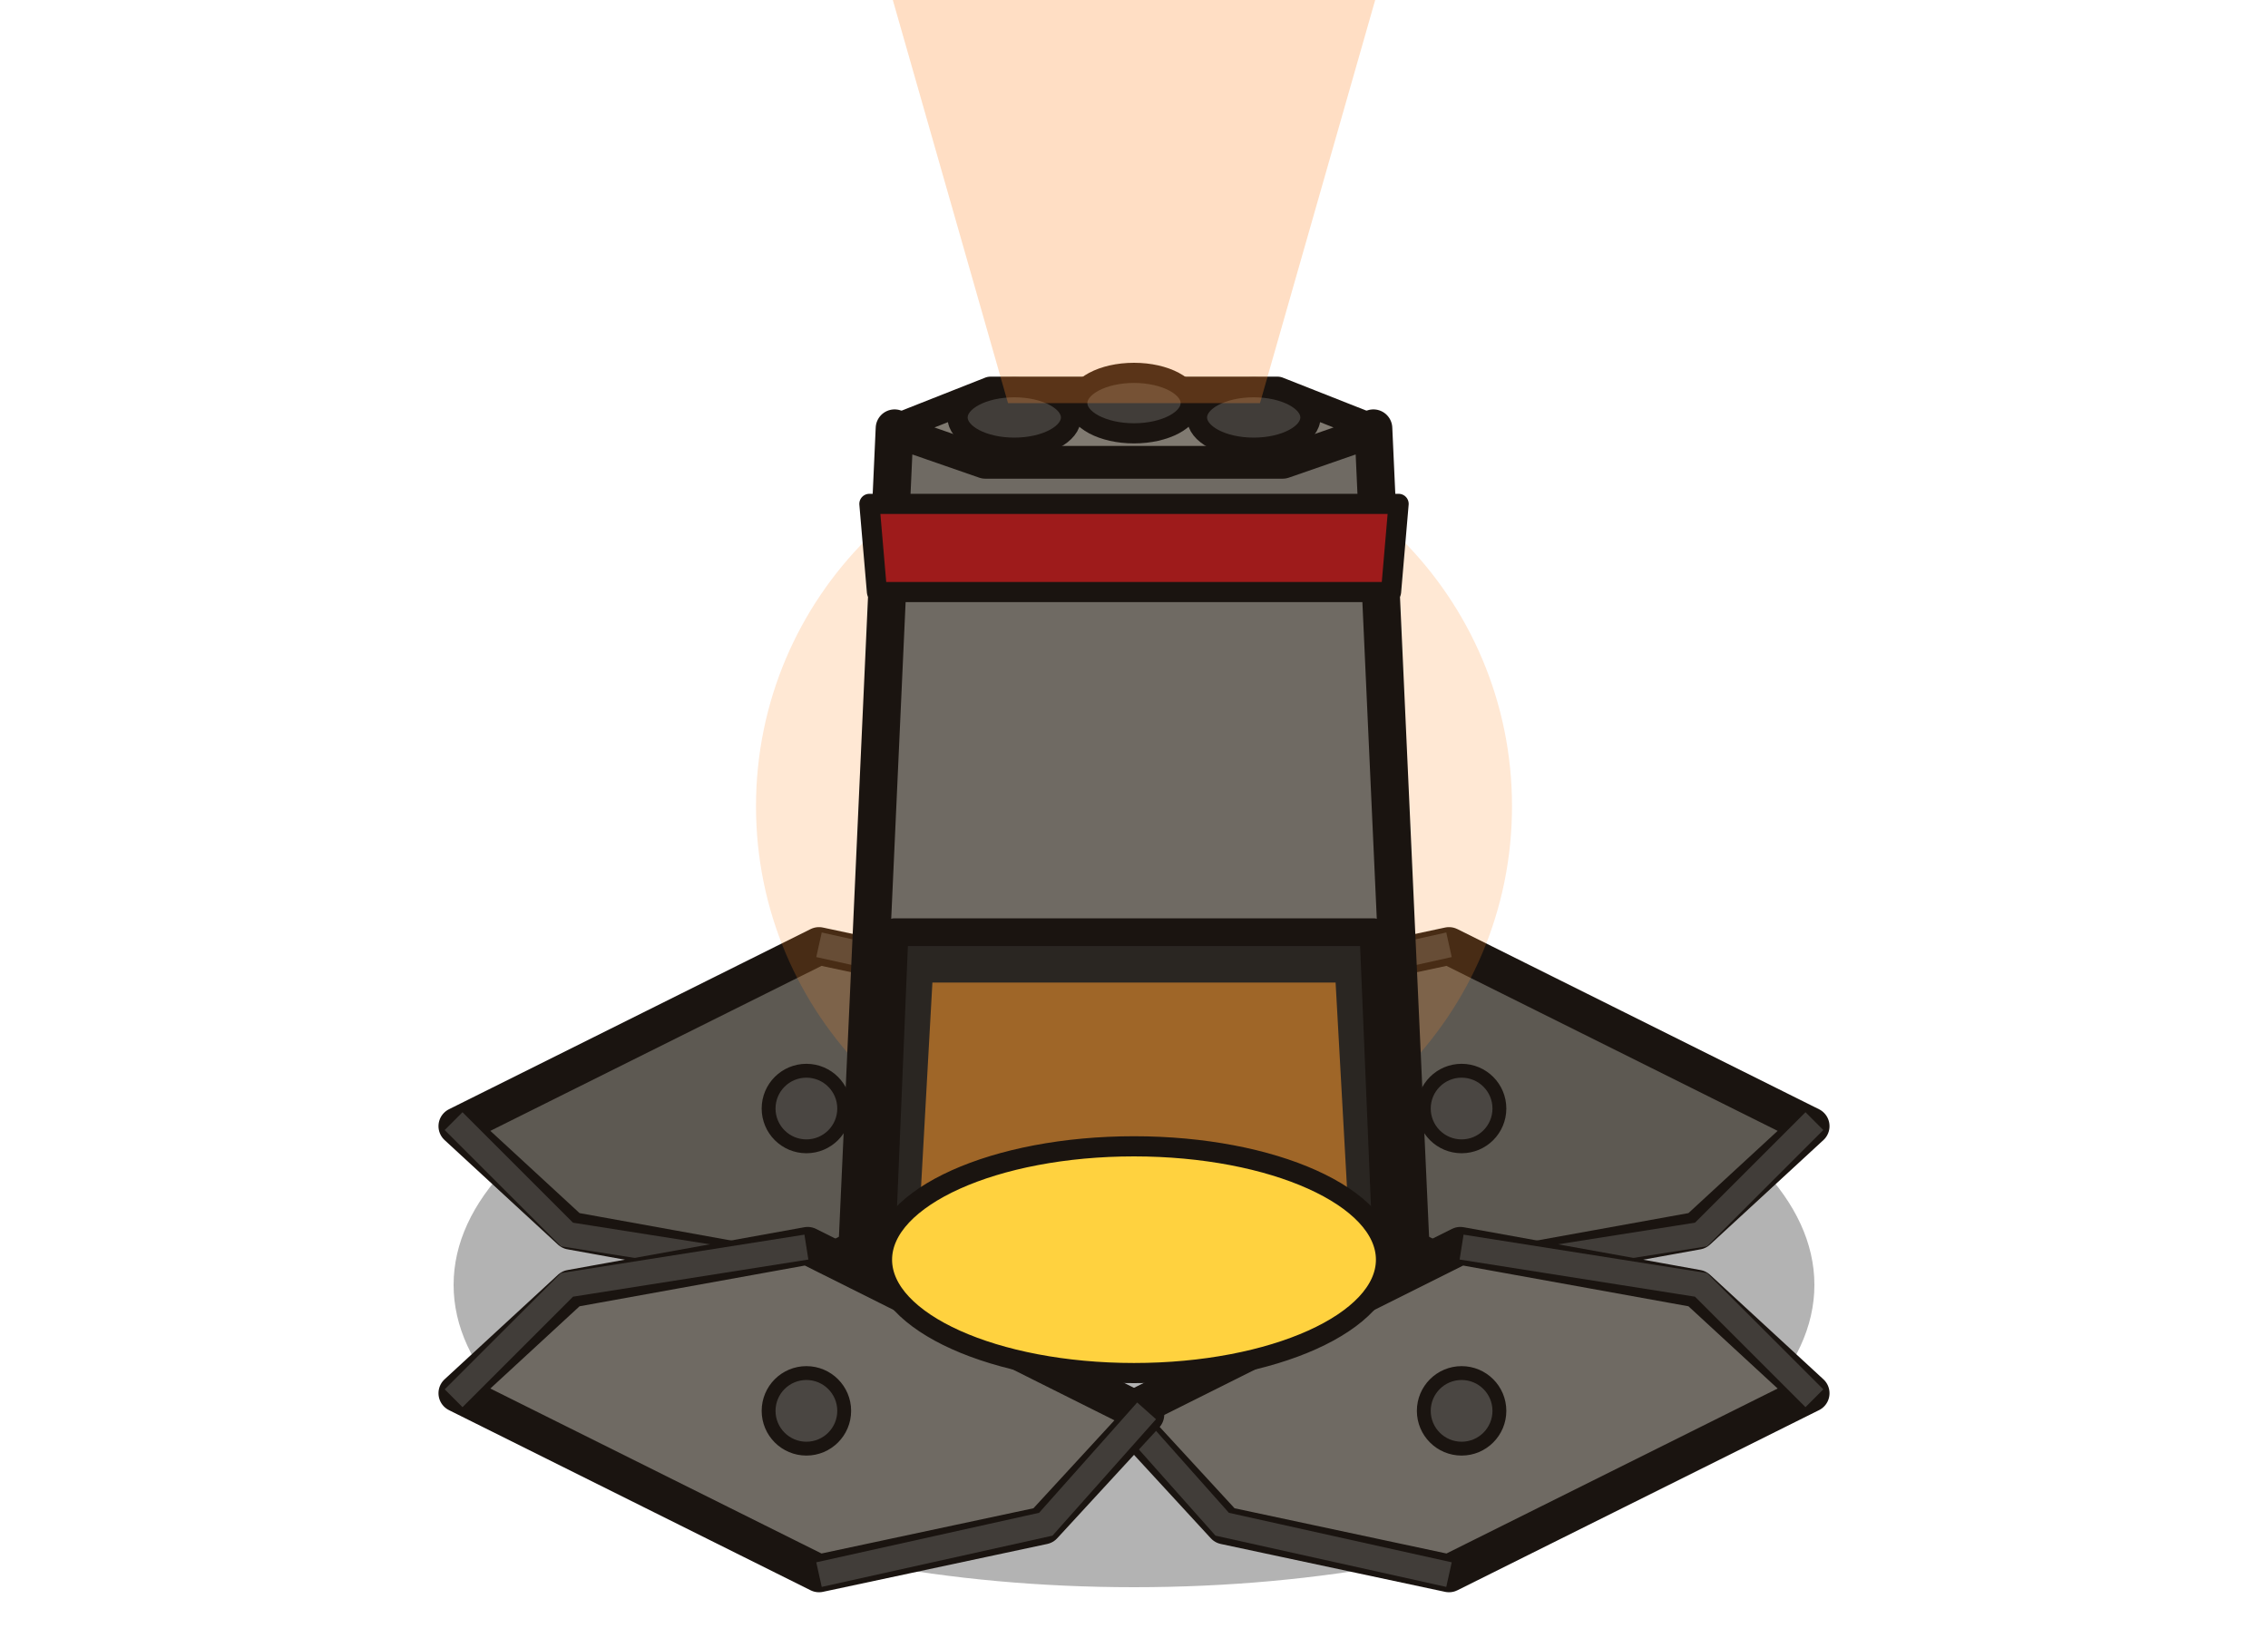
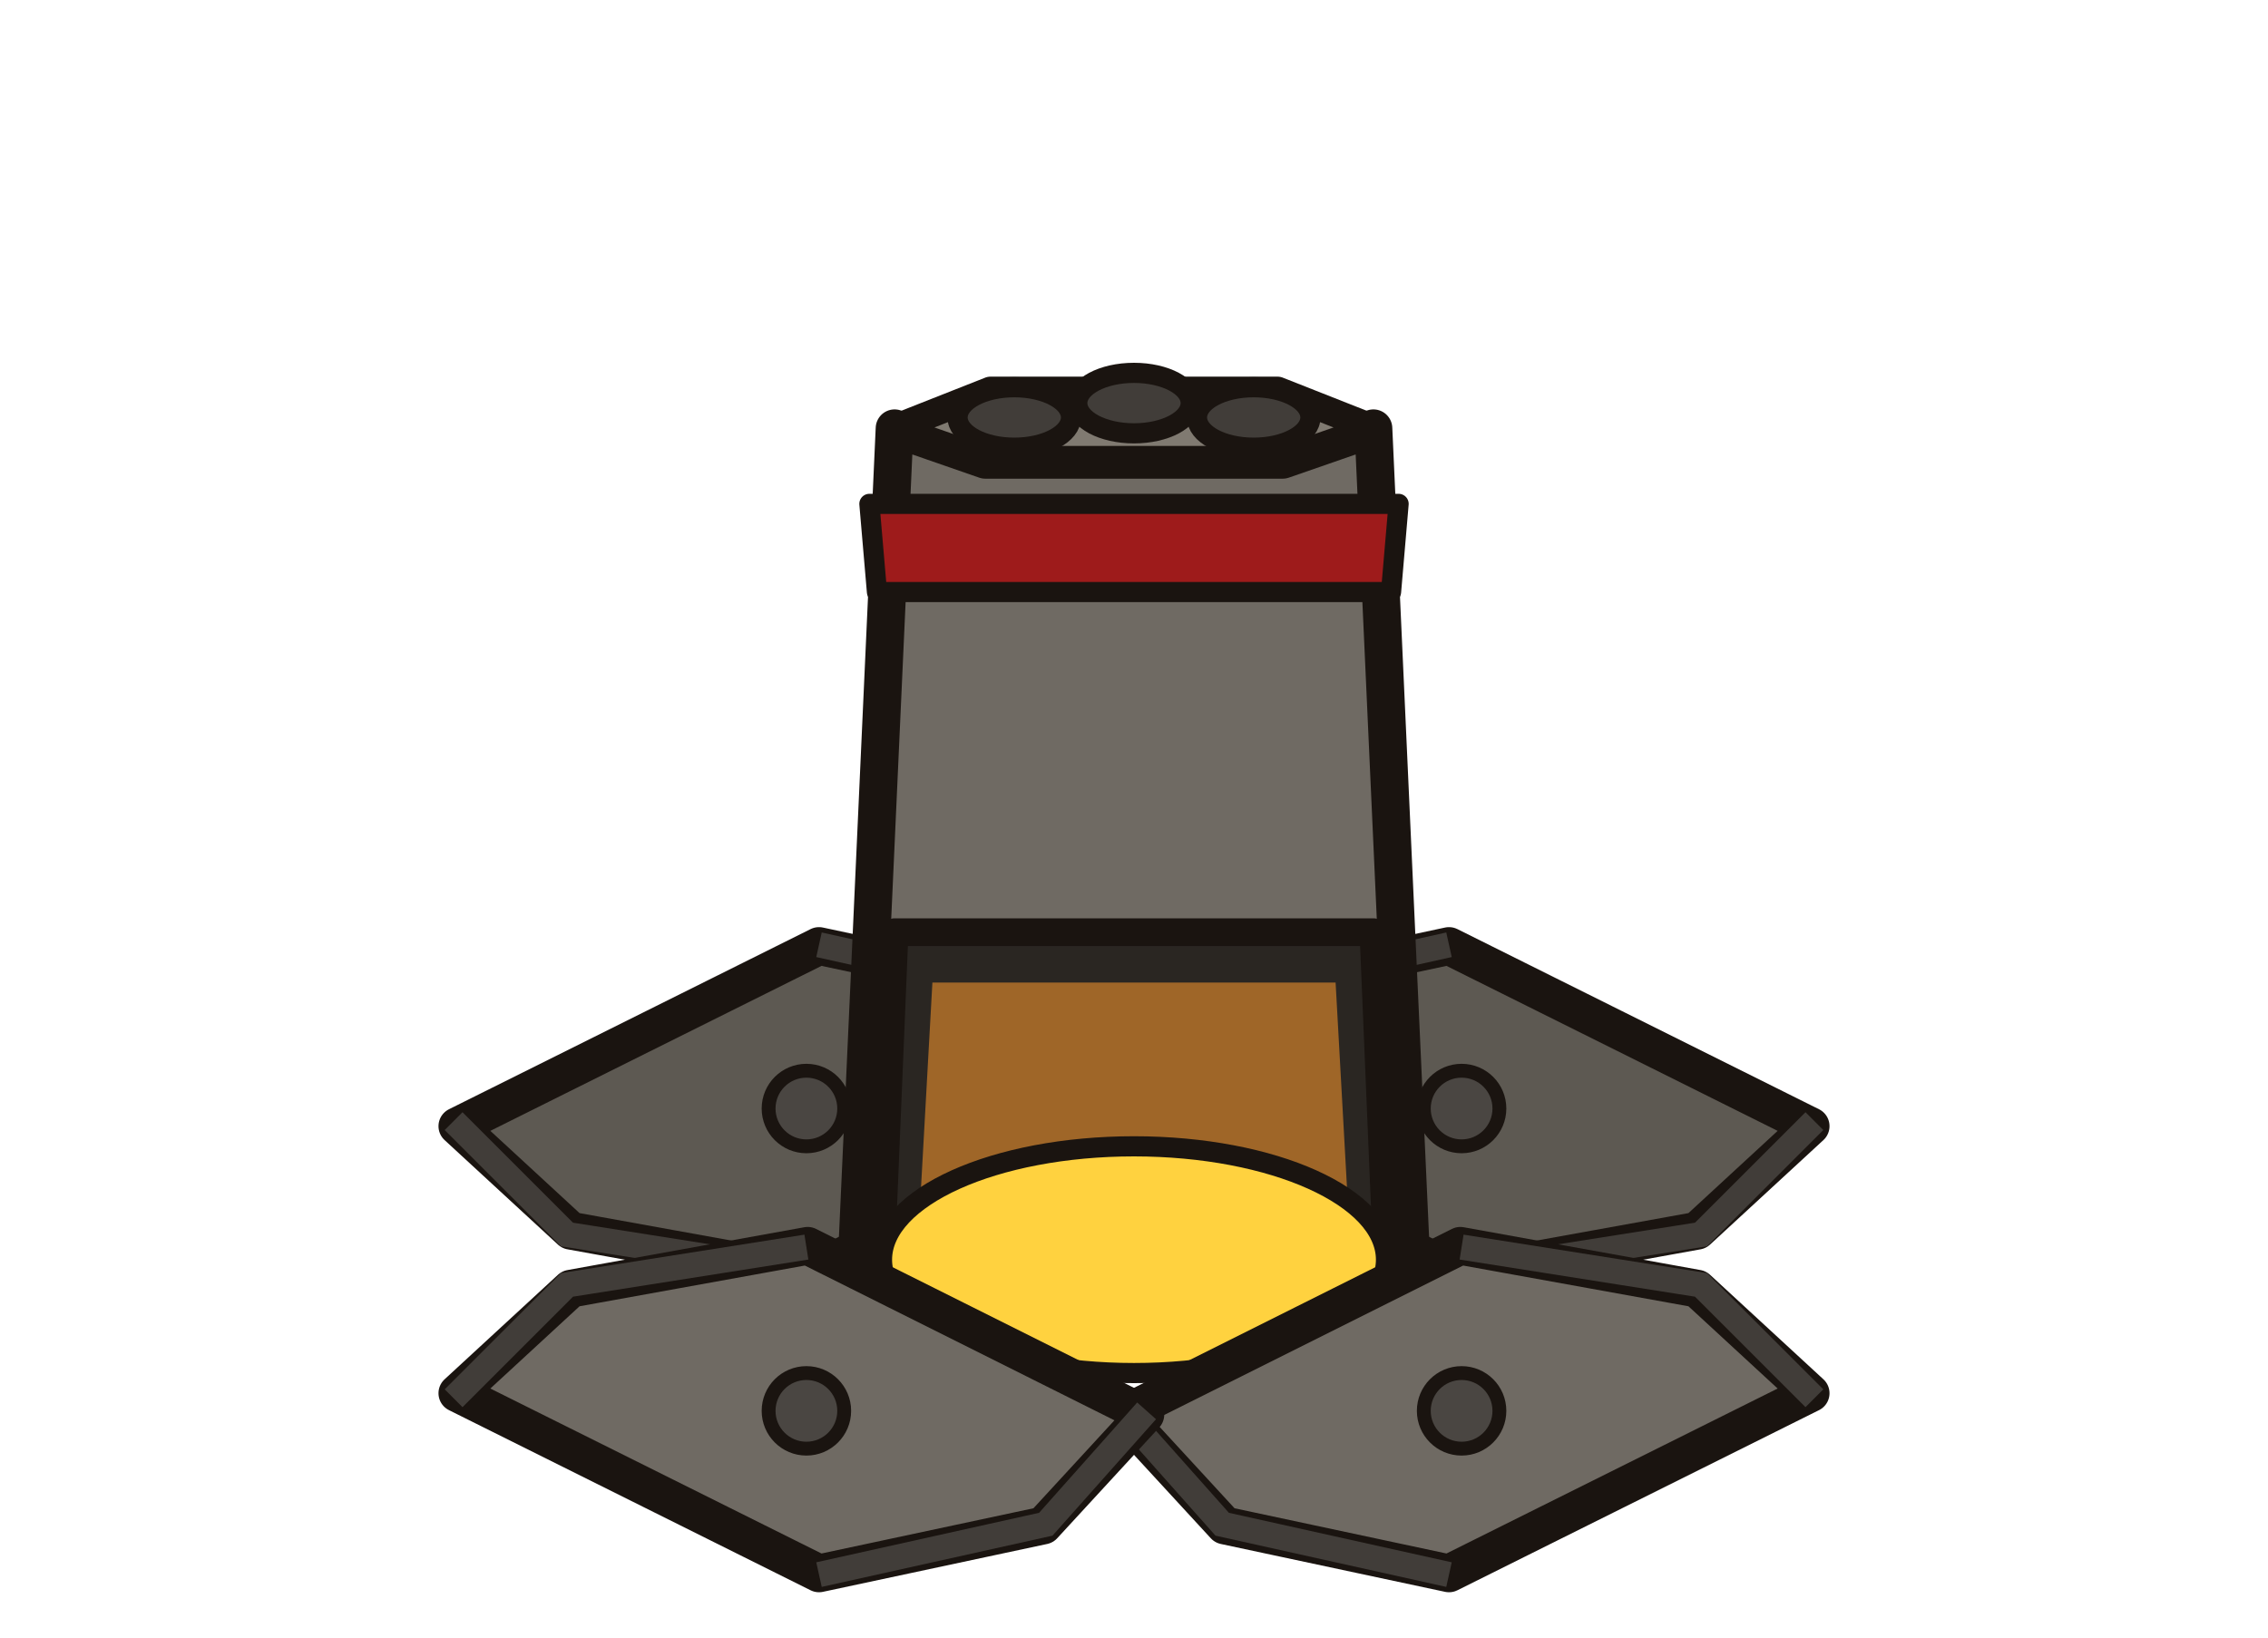
<svg xmlns="http://www.w3.org/2000/svg" viewBox="-90 -100 180 130" width="360" height="260">
  <style>.k3{stroke:#1a1410;stroke-width:3px;stroke-linejoin:round;stroke-linecap:round}.k2{stroke:#1a1410;stroke-width:2.2px;stroke-linejoin:round;stroke-linecap:round}.k15{stroke:#1a1410;stroke-width:1.6px;stroke-linejoin:round;stroke-linecap:round}.k1{stroke:#1a1410;stroke-width:1.1px;stroke-linejoin:round}</style>
  <defs>
-     <pattern id="haz" width="8" height="8" patternUnits="userSpaceOnUse" patternTransform="rotate(-35)">
-       <rect width="8" height="8" fill="#e8b93a" />
-       <rect width="4" height="8" fill="#1a1410" />
-     </pattern>
-     <filter id="sil">
-       <feColorMatrix type="matrix" values="0 0 0 0 0.11  0 0 0 0 0.08  0 0 0 0 0.06  0 0 0 1 0" />
-     </filter>
    <pattern id="haz" width="8" height="8" patternUnits="userSpaceOnUse" patternTransform="rotate(-35)">
      <rect width="8" height="8" fill="#e8b93a" />
      <rect width="4" height="8" fill="#1a1410" />
    </pattern>
    <filter id="sil">
      <feColorMatrix type="matrix" values="0 0 0 0 0.11  0 0 0 0 0.08  0 0 0 0 0.06  0 0 0 1 0" />
    </filter>
    <g id="pod-a">
      <ellipse cx="0" cy="4" rx="36" ry="15" fill="rgba(0,0,0,.35)" stroke="none" />
      <path class="k3" d="M-32,0 L-19,-70 A19,8.55 0 0 0 19,-70 L32,0 A32,14.4 0 0 1 -32,0 Z" fill="#6f6a63" />
      <path d="M-32,0 L-19,-70" fill="none" stroke="#a8a195" stroke-width="6" />
      <path d="M-13,-2 L-8,-68" fill="none" stroke="#1a1410" stroke-width="2.5" />
      <path d="M13,-2 L8,-68" fill="none" stroke="#1a1410" stroke-width="2.5" />
      <path class="k1" d="M-29.5,-14 A29.5,13.275 0 0 0 29.5,-14 L29.5,-5 A29.5,13.275 0 0 1 -29.5,-5 Z" fill="url(#haz)" />
      <path class="k15" d="M-19.6,-64 A19.6,8.82 0 0 0 19.6,-64 L19.6,-58 A19.6,8.82 0 0 1 -19.6,-58 Z" fill="#9e1b1b" />
      <circle cx="-16.1" cy="-55.9" r="1.5" fill="#1a1410" stroke="none" />
      <circle cx="-10.8" cy="-53.7" r="1.5" fill="#1a1410" stroke="none" />
      <circle cx="-5.4" cy="-52.6" r="1.5" fill="#1a1410" stroke="none" />
      <circle cx="0.0" cy="-52.3" r="1.5" fill="#1a1410" stroke="none" />
      <circle cx="5.4" cy="-52.6" r="1.5" fill="#1a1410" stroke="none" />
      <circle cx="10.8" cy="-53.7" r="1.5" fill="#1a1410" stroke="none" />
      <circle cx="16.1" cy="-55.9" r="1.5" fill="#1a1410" stroke="none" />
      <circle cx="-24.6" cy="-13.8" r="1.5" fill="#1a1410" stroke="none" />
      <circle cx="-16.4" cy="-10.3" r="1.5" fill="#1a1410" stroke="none" />
      <circle cx="-8.2" cy="-8.7" r="1.5" fill="#1a1410" stroke="none" />
      <circle cx="0.0" cy="-8.3" r="1.5" fill="#1a1410" stroke="none" />
      <circle cx="8.2" cy="-8.7" r="1.5" fill="#1a1410" stroke="none" />
      <circle cx="16.4" cy="-10.3" r="1.5" fill="#1a1410" stroke="none" />
      <circle cx="24.6" cy="-13.8" r="1.5" fill="#1a1410" stroke="none" />
      <polygon class="k15" points="-9.0,-52.0 9.0,-52.0 9.0,-34.0 -9.0,-34.0" fill="#4a4642" />
      <circle class="k15" cx="0" cy="-43" r="5" fill="#d8c9a8" />
      <ellipse class="k2" cx="0" cy="-70" rx="19" ry="8.6" fill="#807a71" />
      <ellipse class="k15" cx="-11.4" cy="-68.632" rx="5" ry="2.6" fill="#413d39" />
      <ellipse class="k15" cx="0" cy="-70.0" rx="5" ry="2.6" fill="#413d39" />
      <ellipse class="k15" cx="11.4" cy="-68.632" rx="5" ry="2.6" fill="#413d39" />
      <ellipse class="k2" cx="0" cy="0" rx="32" ry="14.4" fill="#2e2b28" />
      <circle class="k1" cx="-16.5" cy="-4.3" r="2.6" fill="#ff9a2e" />
      <circle class="k1" cx="16.5" cy="-4.3" r="2.6" fill="#ff9a2e" />
    </g>
-     <g id="pod-b">
-       <ellipse cx="0" cy="4" rx="36" ry="15" fill="rgba(0,0,0,.35)" stroke="none" />
-       <polygon class="k3" points="-33.0,0.0 -20.5,6.0 20.5,6.0 33.0,0.0 20.0,-70.0 12.4,-66.5 -12.4,-66.5 -20.0,-70.0" fill="#6f6a63" />
-       <polygon class="k2" points="-33.0,0.0 -20.0,-70.0 -12.4,-66.5 -20.5,4.0" fill="#a8a195" />
-       <polygon class="k2" points="20.5,4.0 12.4,-66.5 20.0,-70.0 33.0,0.0" fill="#413d39" />
-       <path d="M-20.5,4 L-12.4,-66.5 M20.5,4 L12.4,-66.5" fill="none" stroke="#1a1410" stroke-width="2.5" />
-       <polygon class="k1" points="-21.0,-12.0 21.0,-12.0 12.8,-22.0 -12.8,-22.0" fill="url(#haz)" />
-       <polygon class="k15" points="-12.4,-66.5 12.4,-66.5 12.8,-58.0 -12.8,-58.0" fill="#9e1b1b" />
-       <polygon class="k15" points="-8.0,-52.0 8.0,-52.0 8.0,-36.0 -8.0,-36.0" fill="#4a4642" />
-       <polygon class="k15" points="0.0,-49.0 5.0,-44.0 0.0,-39.0 -5.0,-44.0" fill="#d8c9a8" />
-       <polygon class="k2" points="-20.0,-70.0 20.0,-70.0 12.4,-73.5 -12.4,-73.5" fill="#807a71" />
-       <ellipse class="k15" cx="-10.8" cy="-69.704" rx="5" ry="2.6" fill="#413d39" />
-       <ellipse class="k15" cx="0" cy="-71.0" rx="5" ry="2.6" fill="#413d39" />
-       <ellipse class="k15" cx="10.8" cy="-69.704" rx="5" ry="2.6" fill="#413d39" />
-       <circle cx="-17" cy="-8" r="1.5" fill="#1a1410" stroke="none" />
-       <circle cx="-15" cy="-26" r="1.5" fill="#1a1410" stroke="none" />
-       <circle cx="-14" cy="-44" r="1.5" fill="#1a1410" stroke="none" />
-       <circle cx="17" cy="-8" r="1.5" fill="#1a1410" stroke="none" />
-       <circle cx="15" cy="-26" r="1.5" fill="#1a1410" stroke="none" />
-       <circle cx="14" cy="-44" r="1.5" fill="#1a1410" stroke="none" />
-       <circle class="k1" cx="-17.1" cy="-2.3" r="2.6" fill="#ff9a2e" />
-       <circle class="k1" cx="17.1" cy="-2.3" r="2.6" fill="#ff9a2e" />
-     </g>
    <g id="pod-c">
      <ellipse cx="0" cy="4" rx="38" ry="16" fill="rgba(0,0,0,.35)" stroke="none" />
      <path class="k3" d="M-31,0 L-18,-70 A18,8.1 0 0 0 18,-70 L31,0 A31,13.95 0 0 1 -31,0 Z" fill="#6f6a63" />
      <path class="k1" d="M-28.6,-16 A28.6,12.87 0 0 0 28.6,-16 L28.6,-6 A28.6,12.87 0 0 1 -28.6,-6 Z" fill="url(#haz)" />
      <polygon class="k2" points="-31.0,2.0 -18.0,-70.0 -13.0,-70.0 -25.0,2.0" fill="#8b857c" />
      <polygon class="k2" points="-15.0,2.0 -8.5,-70.0 -3.5,-70.0 -9.0,2.0" fill="#8b857c" />
      <polygon class="k2" points="1.0,2.0 1.0,-70.0 6.0,-70.0 7.0,2.0" fill="#8b857c" />
      <polygon class="k2" points="17.0,2.0 10.5,-70.0 15.5,-70.0 23.0,2.0" fill="#8b857c" />
      <path d="M-28,-6 L-16,-64" fill="none" stroke="#413d39" stroke-width="1.6" />
      <path d="M-12,-6 L-6,-64" fill="none" stroke="#413d39" stroke-width="1.6" />
      <path d="M4,-6 L4,-64" fill="none" stroke="#413d39" stroke-width="1.6" />
      <path d="M20,-6 L13,-64" fill="none" stroke="#413d39" stroke-width="1.6" />
      <path class="k15" d="M-18.4,-66 A18.4,8.28 0 0 0 18.4,-66 L18.4,-61 A18.4,8.28 0 0 1 -18.4,-61 Z" fill="#9e1b1b" />
      <path d="M-34,-8 L-24,-24 M34,-8 L24,-24" fill="none" stroke="#1a1410" stroke-width="7" />
      <path d="M-34,-8 L-24,-24 M34,-8 L24,-24" fill="none" stroke="#a8a195" stroke-width="3.5" />
      <ellipse class="k15" cx="-34" cy="-6" rx="5" ry="2.6" fill="#413d39" />
      <ellipse class="k15" cx="34" cy="-6" rx="5" ry="2.6" fill="#413d39" />
      <ellipse class="k2" cx="0" cy="-70" rx="18" ry="8.1" fill="#807a71" />
      <ellipse class="k15" cx="-10.8" cy="-68.704" rx="5" ry="2.6" fill="#413d39" />
      <ellipse class="k15" cx="0" cy="-70.0" rx="5" ry="2.6" fill="#413d39" />
      <ellipse class="k15" cx="10.8" cy="-68.704" rx="5" ry="2.6" fill="#413d39" />
      <ellipse class="k2" cx="0" cy="2" rx="31" ry="14" fill="#2e2b28" />
      <circle class="k1" cx="-16.0" cy="-6.4" r="2.6" fill="#ff9a2e" />
      <circle class="k1" cx="16.0" cy="-6.4" r="2.6" fill="#ff9a2e" />
    </g>
+     <g id="pod-shell">
+       <polygon class="k3" points="-33.0,0.0 -20.5,6.0 20.5,6.0 33.0,0.0 20.0,-70.0 12.4,-66.5 -12.4,-66.5 -20.0,-70.0" fill="#6f6a63" />
+       <polygon class="k2" points="-33.0,0.0 -20.0,-70.0 -12.4,-66.5 -20.5,4.0" fill="#a8a195" />
+       <polygon class="k2" points="20.5,4.0 12.4,-66.5 20.0,-70.0 33.0,0.0" fill="#413d39" />
+       <path d="M-20.5,4 L-12.4,-66.5 M20.5,4 L12.4,-66.5" fill="none" stroke="#1a1410" stroke-width="2.5" />
+       <polygon class="k1" points="-21.0,-12.0 21.0,-12.0 12.8,-22.0 -12.8,-22.0" fill="url(#haz)" />
+       <polygon class="k15" points="-12.4,-66.5 12.4,-66.5 12.8,-58.0 -12.8,-58.0" fill="#9e1b1b" />
+       <polygon class="k15" points="-8.0,-52.0 8.0,-52.0 8.0,-36.0 -8.0,-36.0" fill="#4a4642" />
+       <polygon class="k15" points="0.0,-49.0 5.0,-44.0 0.0,-39.0 -5.0,-44.0" fill="#d8c9a8" />
+       <polygon class="k2" points="-20.0,-70.0 20.0,-70.0 12.4,-73.5 -12.4,-73.5" fill="#807a71" />
+       <ellipse class="k15" cx="-10.8" cy="-69.704" rx="5" ry="2.6" fill="#413d39" />
+       <ellipse class="k15" cx="0" cy="-71.0" rx="5" ry="2.6" fill="#413d39" />
+       <ellipse class="k15" cx="10.8" cy="-69.704" rx="5" ry="2.6" fill="#413d39" />
+       <circle cx="-17" cy="-8" r="1.5" fill="#1a1410" stroke="none" />
+       <circle cx="-15" cy="-26" r="1.5" fill="#1a1410" stroke="none" />
+       <circle cx="-14" cy="-44" r="1.5" fill="#1a1410" stroke="none" />
+       <circle cx="17" cy="-8" r="1.5" fill="#1a1410" stroke="none" />
+       <circle cx="15" cy="-26" r="1.5" fill="#1a1410" stroke="none" />
+       <circle cx="14" cy="-44" r="1.5" fill="#1a1410" stroke="none" />
+       <circle class="k1" cx="-17.1" cy="-2.3" r="2.6" fill="#ff9a2e" />
+       <circle class="k1" cx="17.1" cy="-2.3" r="2.6" fill="#ff9a2e" />
+     </g>
+     <g id="pod-petal-bl">
+       <polygon class="k3" points="-25.9,1.1 0.9,-12.3 -7.2,-21.1 -25.0,-24.9 -53.7,-10.6 -44.7,-2.3" fill="#5d5952" />
+       <path d="M-26,1 L-45,-2 L-54,-11 M1,-12 L-7,-21 L-25,-25" fill="none" stroke="#413d39" stroke-width="2" />
+       <circle class="k1" cx="-26" cy="-12" r="3" fill="#4a4642" />
+     </g>
+     <g id="pod-petal-br">
+       <polygon class="k3" points="25.9,1.1 -0.9,-12.3 7.2,-21.1 25.0,-24.9 53.7,-10.6 44.7,-2.3" fill="#5d5952" />
+       <path d="M26,1 L45,-2 L54,-11 M-1,-12 L7,-21 L25,-25" fill="none" stroke="#413d39" stroke-width="2" />
+       <circle class="k1" cx="26" cy="-12" r="3" fill="#4a4642" />
+     </g>
+     <g id="pod-core">
+       <polygon class="k3" points="-22.0,0.0 -13.6,4.0 13.6,4.0 22.0,0.0 19.0,-66.0 11.8,-63.5 -11.8,-63.5 -19.0,-66.0" fill="#6f6a63" />
+       <polygon class="k2" points="-20.0,-2.0 20.0,-2.0 19.0,-26.0 -19.0,-26.0" fill="#2a2622" />
+       <polygon points="-17.0,-4.0 17.0,-4.0 16.0,-22.0 -16.0,-22.0" fill="#ff9a2e" opacity=".55" />
+       <polygon class="k15" points="-21.0,-60.0 21.0,-60.0 20.4,-53.0 -20.4,-53.0" fill="#9e1b1b" />
+       <polygon class="k2" points="-19.0,-66.0 -11.8,-63.5 11.8,-63.5 19.0,-66.0 11.4,-69.0 -11.4,-69.0" fill="#807a71" />
+       <ellipse class="k15" cx="-9.5" cy="-66.86" rx="4.5" ry="2.4" fill="#413d39" />
+       <ellipse class="k15" cx="0" cy="-68.0" rx="4.5" ry="2.4" fill="#413d39" />
+       <ellipse class="k15" cx="9.5" cy="-66.86" rx="4.5" ry="2.4" fill="#413d39" />
+       <ellipse class="k15" cx="0" cy="0" rx="20" ry="9" fill="#ffd23f" />
+     </g>
+     <g id="pod-petal-fr">
+       <polygon class="k3" points="-0.9,12.3 25.9,-1.1 44.7,2.3 53.7,10.6 25.0,24.9 7.2,21.1" fill="#6f6a63" />
+       <path d="M-1,12 L7,21 L25,25 M26,-1 L45,2 L54,11" fill="none" stroke="#413d39" stroke-width="2" />
+       <circle class="k1" cx="26" cy="12" r="3" fill="#4a4642" />
+     </g>
+     <g id="pod-petal-fl">
+       <polygon class="k3" points="0.9,12.3 -25.9,-1.1 -44.7,2.3 -53.7,10.6 -25.0,24.9 -7.2,21.1" fill="#6f6a63" />
+       <path d="M1,12 L-7,21 L-25,25 M-26,-1 L-45,2 L-54,11" fill="none" stroke="#413d39" stroke-width="2" />
+       <circle class="k1" cx="-26" cy="12" r="3" fill="#4a4642" />
+     </g>
+     <g id="pod-b">
+       <use href="#pod-shell" />
+     </g>
    <g id="pod-open">
-       <ellipse cx="0" cy="2" rx="58" ry="26" fill="rgba(0,0,0,.3)" stroke="none" />
-       <polygon class="k3" points="-27.7,1.1 0.9,-13.2 -13.0,-25.4 -38.5,-31.8 -68.9,-16.5 -54.1,-4.8" fill="#5d5952" />
-       <path d="M-28,1 L-54,-5 L-69,-17 M1,-13 L-13,-25 L-38,-32" fill="none" stroke="#413d39" stroke-width="2" />
-       <circle class="k1" cx="-34" cy="-15" r="3.2" fill="#4a4642" />
-       <polygon class="k3" points="27.7,1.1 -0.9,-13.2 13.0,-25.4 38.5,-31.8 68.9,-16.5 54.1,-4.8" fill="#5d5952" />
-       <path d="M28,1 L54,-5 L69,-17 M-1,-13 L13,-25 L38,-32" fill="none" stroke="#413d39" stroke-width="2" />
-       <circle class="k1" cx="34" cy="-15" r="3.2" fill="#4a4642" />
-       <circle cx="0" cy="-26" r="34" fill="#ff8a2a" opacity=".22" />
-       <polygon class="k3" points="-18.0,0.0 -11.2,4.0 11.2,4.0 18.0,0.0 13.0,-38.0 8.1,-35.5 -8.1,-35.5 -13.0,-38.0" fill="#413d39" />
-       <polygon class="k15" points="-13.0,-35.5 13.0,-35.5 13.4,-28.0 -13.4,-28.0" fill="#9e1b1b" />
-       <polygon class="k2" points="-13.0,-38.0 13.0,-38.0 8.0,-40.5 -8.0,-40.5" fill="#ffb13b" />
-       <polygon points="-9.0,-42.0 9.0,-42.0 22.0,-96.0 -22.0,-96.0" fill="#ff8a2a" opacity=".3" />
-       <polygon class="k3" points="-0.9,13.2 27.7,-1.1 54.1,4.8 68.9,16.5 38.5,31.8 13.0,25.4" fill="#6f6a63" />
-       <path d="M-1,13 L13,25 L38,32 M28,-1 L54,5 L69,17" fill="none" stroke="#413d39" stroke-width="2" />
-       <circle class="k1" cx="34" cy="15" r="3.2" fill="#4a4642" />
-       <polygon class="k3" points="0.9,13.2 -27.7,-1.1 -54.1,4.8 -68.9,16.5 -38.5,31.8 -13.0,25.4" fill="#6f6a63" />
-       <path d="M1,13 L-13,25 L-38,32 M-28,-1 L-54,5 L-69,17" fill="none" stroke="#413d39" stroke-width="2" />
-       <circle class="k1" cx="-34" cy="15" r="3.2" fill="#4a4642" />
-       <polygon class="k15" points="-17.0,0.0 -10.0,4.0 10.0,4.0 17.0,0.0 10.0,-4.0 -10.0,-4.0" fill="#ffd23f" />
+       <use href="#pod-petal-bl" />
+       <use href="#pod-petal-br" />
+       <use href="#pod-core" />
+       <use href="#pod-petal-fr" />
+       <use href="#pod-petal-fl" />
    </g>
    <g id="open-a">
      <ellipse cx="0" cy="2" rx="52" ry="23" fill="rgba(0,0,0,.3)" stroke="none" />
      <polygon class="k3" points="-26.8,0.7 0.0,-12.7 -4.9,-30.1 -19.7,-42.5 -48.3,-28.1 -42.5,-11.3" fill="#5d5952" />
      <path d="M-27,1 L-42,-11 L-48,-28 M0,-13 L-5,-30 L-20,-42" fill="none" stroke="#413d39" stroke-width="2" />
      <circle class="k1" cx="-24" cy="-21" r="3" fill="#4a4642" />
      <polygon class="k3" points="26.8,0.7 0.0,-12.7 4.9,-30.1 19.7,-42.5 48.3,-28.1 42.5,-11.3" fill="#5d5952" />
      <path d="M27,1 L42,-11 L48,-28 M0,-13 L5,-30 L20,-42" fill="none" stroke="#413d39" stroke-width="2" />
      <circle class="k1" cx="24" cy="-21" r="3" fill="#4a4642" />
      <circle cx="0" cy="-30" r="30" fill="#ff8a2a" opacity=".2" />
      <polygon class="k3" points="-24.0,0.0 -14.9,4.0 14.9,4.0 24.0,0.0 15.0,-56.0 9.3,-53.5 -9.3,-53.5 -15.0,-56.0" fill="#6f6a63" />
      <polygon class="k15" points="-22.0,-50.0 22.0,-50.0 21.3,-43.0 -21.3,-43.0" fill="#9e1b1b" />
      <polygon class="k1" points="-25.0,-10.0 25.0,-10.0 24.2,-2.0 -24.2,-2.0" fill="url(#haz)" />
      <polygon class="k2" points="-15.0,-56.0 -9.3,-53.5 9.3,-53.5 15.0,-56.0 9.0,-59.0 -9.0,-59.0" fill="#807a71" />
      <ellipse class="k15" cx="-7.5" cy="-57.1" rx="4.5" ry="2.4" fill="#413d39" />
      <ellipse class="k15" cx="0" cy="-58.0" rx="4.5" ry="2.4" fill="#413d39" />
      <ellipse class="k15" cx="7.5" cy="-57.1" rx="4.5" ry="2.4" fill="#413d39" />
      <polygon points="-9.0,-58.0 9.0,-58.0 20.0,-104.0 -20.0,-104.0" fill="#ff8a2a" opacity=".28" />
      <polygon class="k3" points="0.0,12.7 26.8,-0.7 42.5,-8.7 48.3,-11.9 19.7,2.5 4.9,10.1" fill="#6f6a63" />
      <path d="M0,13 L5,10 L20,2 M27,-1 L42,-9 L48,-12" fill="none" stroke="#413d39" stroke-width="2" />
      <circle class="k1" cx="24" cy="1" r="3" fill="#4a4642" />
      <polygon class="k3" points="0.0,12.7 -26.8,-0.7 -42.5,-8.7 -48.3,-11.9 -19.7,2.5 -4.9,10.1" fill="#6f6a63" />
      <path d="M0,13 L-5,10 L-20,2 M-27,-1 L-42,-9 L-48,-12" fill="none" stroke="#413d39" stroke-width="2" />
      <circle class="k1" cx="-24" cy="1" r="3" fill="#4a4642" />
      <ellipse class="k15" cx="0" cy="-56" rx="15" ry="6.8" fill="#ffd23f" />
    </g>
-     <g id="open-b">
-       <ellipse cx="0" cy="2" rx="54" ry="24" fill="rgba(0,0,0,.3)" stroke="none" />
-       <polygon class="k3" points="-25.9,1.1 0.9,-12.3 -7.2,-21.1 -25.0,-24.9 -53.7,-10.6 -44.7,-2.3" fill="#5d5952" />
-       <path d="M-26,1 L-45,-2 L-54,-11 M1,-12 L-7,-21 L-25,-25" fill="none" stroke="#413d39" stroke-width="2" />
-       <circle class="k1" cx="-26" cy="-12" r="3" fill="#4a4642" />
-       <polygon class="k3" points="25.9,1.1 -0.9,-12.3 7.2,-21.1 25.0,-24.9 53.7,-10.6 44.7,-2.3" fill="#5d5952" />
-       <path d="M26,1 L45,-2 L54,-11 M-1,-12 L7,-21 L25,-25" fill="none" stroke="#413d39" stroke-width="2" />
-       <circle class="k1" cx="26" cy="-12" r="3" fill="#4a4642" />
-       <circle cx="0" cy="-36" r="30" fill="#ff8a2a" opacity=".2" />
-       <polygon class="k3" points="-22.0,0.0 -13.6,4.0 13.6,4.0 22.0,0.0 19.0,-66.0 11.8,-63.5 -11.8,-63.5 -19.0,-66.0" fill="#6f6a63" />
-       <polygon class="k2" points="-20.0,-2.0 20.0,-2.0 19.0,-26.0 -19.0,-26.0" fill="#2a2622" />
-       <polygon points="-17.0,-4.0 17.0,-4.0 16.0,-22.0 -16.0,-22.0" fill="#ff9a2e" opacity=".55" />
-       <polygon class="k15" points="-21.0,-60.0 21.0,-60.0 20.4,-53.0 -20.4,-53.0" fill="#9e1b1b" />
-       <polygon class="k2" points="-19.0,-66.0 -11.8,-63.5 11.8,-63.5 19.0,-66.0 11.4,-69.0 -11.4,-69.0" fill="#807a71" />
-       <ellipse class="k15" cx="-9.5" cy="-66.86" rx="4.5" ry="2.4" fill="#413d39" />
-       <ellipse class="k15" cx="0" cy="-68.0" rx="4.5" ry="2.4" fill="#413d39" />
-       <ellipse class="k15" cx="9.5" cy="-66.86" rx="4.5" ry="2.4" fill="#413d39" />
-       <polygon points="-10.0,-68.0 10.0,-68.0 22.0,-110.0 -22.0,-110.0" fill="#ff8a2a" opacity=".28" />
-       <polygon class="k3" points="-0.9,12.3 25.9,-1.1 44.7,2.3 53.7,10.6 25.0,24.9 7.2,21.1" fill="#6f6a63" />
-       <path d="M-1,12 L7,21 L25,25 M26,-1 L45,2 L54,11" fill="none" stroke="#413d39" stroke-width="2" />
-       <circle class="k1" cx="26" cy="12" r="3" fill="#4a4642" />
-       <polygon class="k3" points="0.9,12.3 -25.9,-1.1 -44.7,2.3 -53.7,10.6 -25.0,24.9 -7.2,21.1" fill="#6f6a63" />
-       <path d="M1,12 L-7,21 L-25,25 M-26,-1 L-45,2 L-54,11" fill="none" stroke="#413d39" stroke-width="2" />
-       <circle class="k1" cx="-26" cy="12" r="3" fill="#4a4642" />
-       <ellipse class="k15" cx="0" cy="0" rx="20" ry="9" fill="#ffd23f" />
-     </g>
    <g id="open-c">
      <ellipse cx="0" cy="2" rx="48" ry="21" fill="rgba(0,0,0,.3)" stroke="none" />
      <circle cx="0" cy="-30" r="30" fill="#ff8a2a" opacity=".2" />
      <polygon class="k3" points="-30.0,0.0 -18.6,4.0 18.6,4.0 30.0,0.0 20.0,-70.0 12.4,-67.5 -12.4,-67.5 -20.0,-70.0" fill="#6f6a63" />
      <polygon class="k2" points="-30.0,0.0 -18.6,4.0 -12.4,-63.0 -20.0,-70.0" fill="#a8a195" />
      <polygon class="k2" points="-22.0,-6.0 22.0,-6.0 19.0,-40.0 -19.0,-40.0" fill="#2a2622" />
      <polygon points="-18.0,-9.0 18.0,-9.0 16.0,-36.0 -16.0,-36.0" fill="#ff9a2e" opacity=".5" />
      <polygon class="k15" points="-21.0,-64.0 21.0,-64.0 20.4,-57.0 -20.4,-57.0" fill="#9e1b1b" />
      <polygon class="k1" points="-28.0,-16.0 28.0,-16.0 27.2,-7.0 -27.2,-7.0" fill="url(#haz)" />
      <polygon class="k2" points="-20.0,-70.0 -12.4,-67.5 12.4,-67.5 20.0,-70.0 12.0,-73.0 -12.0,-73.0" fill="#807a71" />
      <ellipse class="k15" cx="-10.0" cy="-70.8" rx="4.5" ry="2.4" fill="#413d39" />
      <ellipse class="k15" cx="0" cy="-72.0" rx="4.5" ry="2.4" fill="#413d39" />
      <ellipse class="k15" cx="10.0" cy="-70.8" rx="4.5" ry="2.4" fill="#413d39" />
      <polygon points="-10.0,-72.0 10.0,-72.0 22.0,-112.0 -22.0,-112.0" fill="#ff8a2a" opacity=".28" />
      <polygon class="k3" points="0.9,13.1 27.7,-0.3 46.5,3.1 55.5,11.4 26.8,25.7 8.9,21.9" fill="#6f6a63" />
      <path d="M1,13 L9,22 L27,26 M28,-0 L47,3 L55,11" fill="none" stroke="#413d39" stroke-width="2" />
      <circle class="k1" cx="28" cy="12" r="3" fill="#4a4642" />
      <polygon class="k3" points="-0.9,13.1 -27.7,-0.3 -46.5,3.1 -55.5,11.4 -26.8,25.7 -8.9,21.9" fill="#6f6a63" />
      <path d="M-1,13 L-9,22 L-27,26 M-28,-0 L-47,3 L-55,11" fill="none" stroke="#413d39" stroke-width="2" />
      <circle class="k1" cx="-28" cy="12" r="3" fill="#4a4642" />
      <ellipse class="k15" cx="0" cy="0" rx="22" ry="10" fill="#ffd23f" />
    </g>
  </defs>
-   <use href="#open-b" />
+   <use href="#pod-open" />
</svg>
